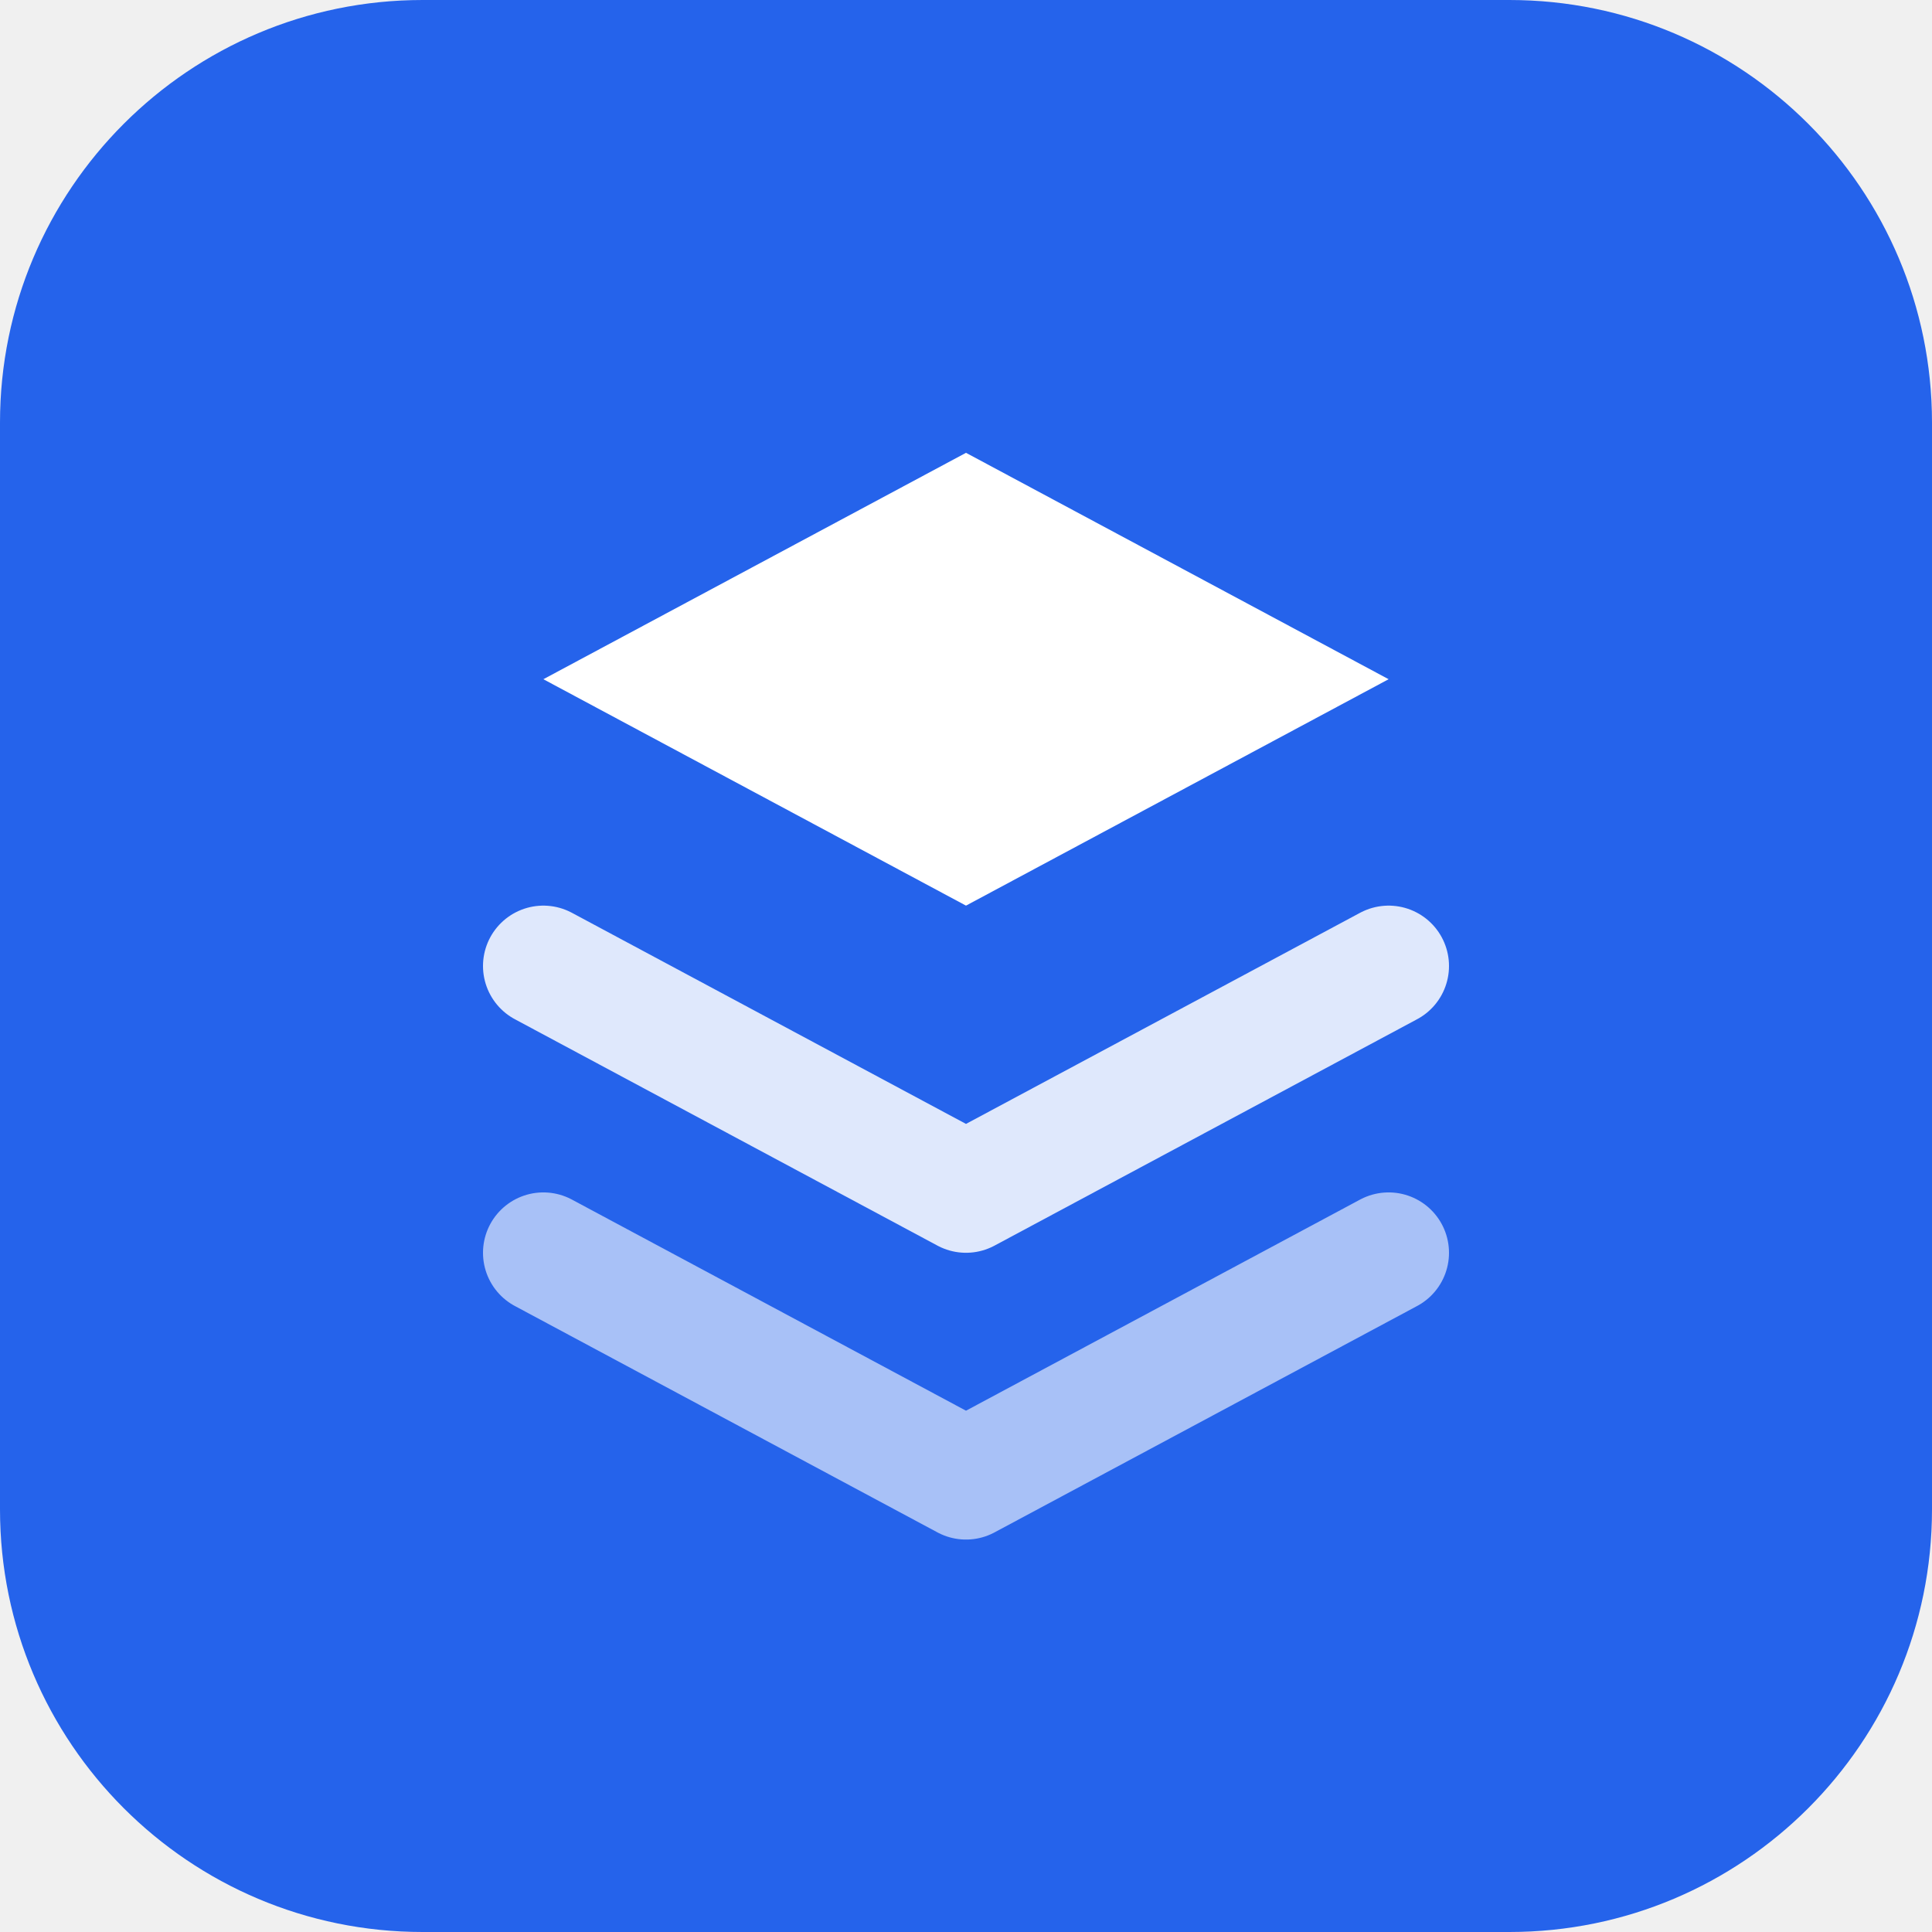
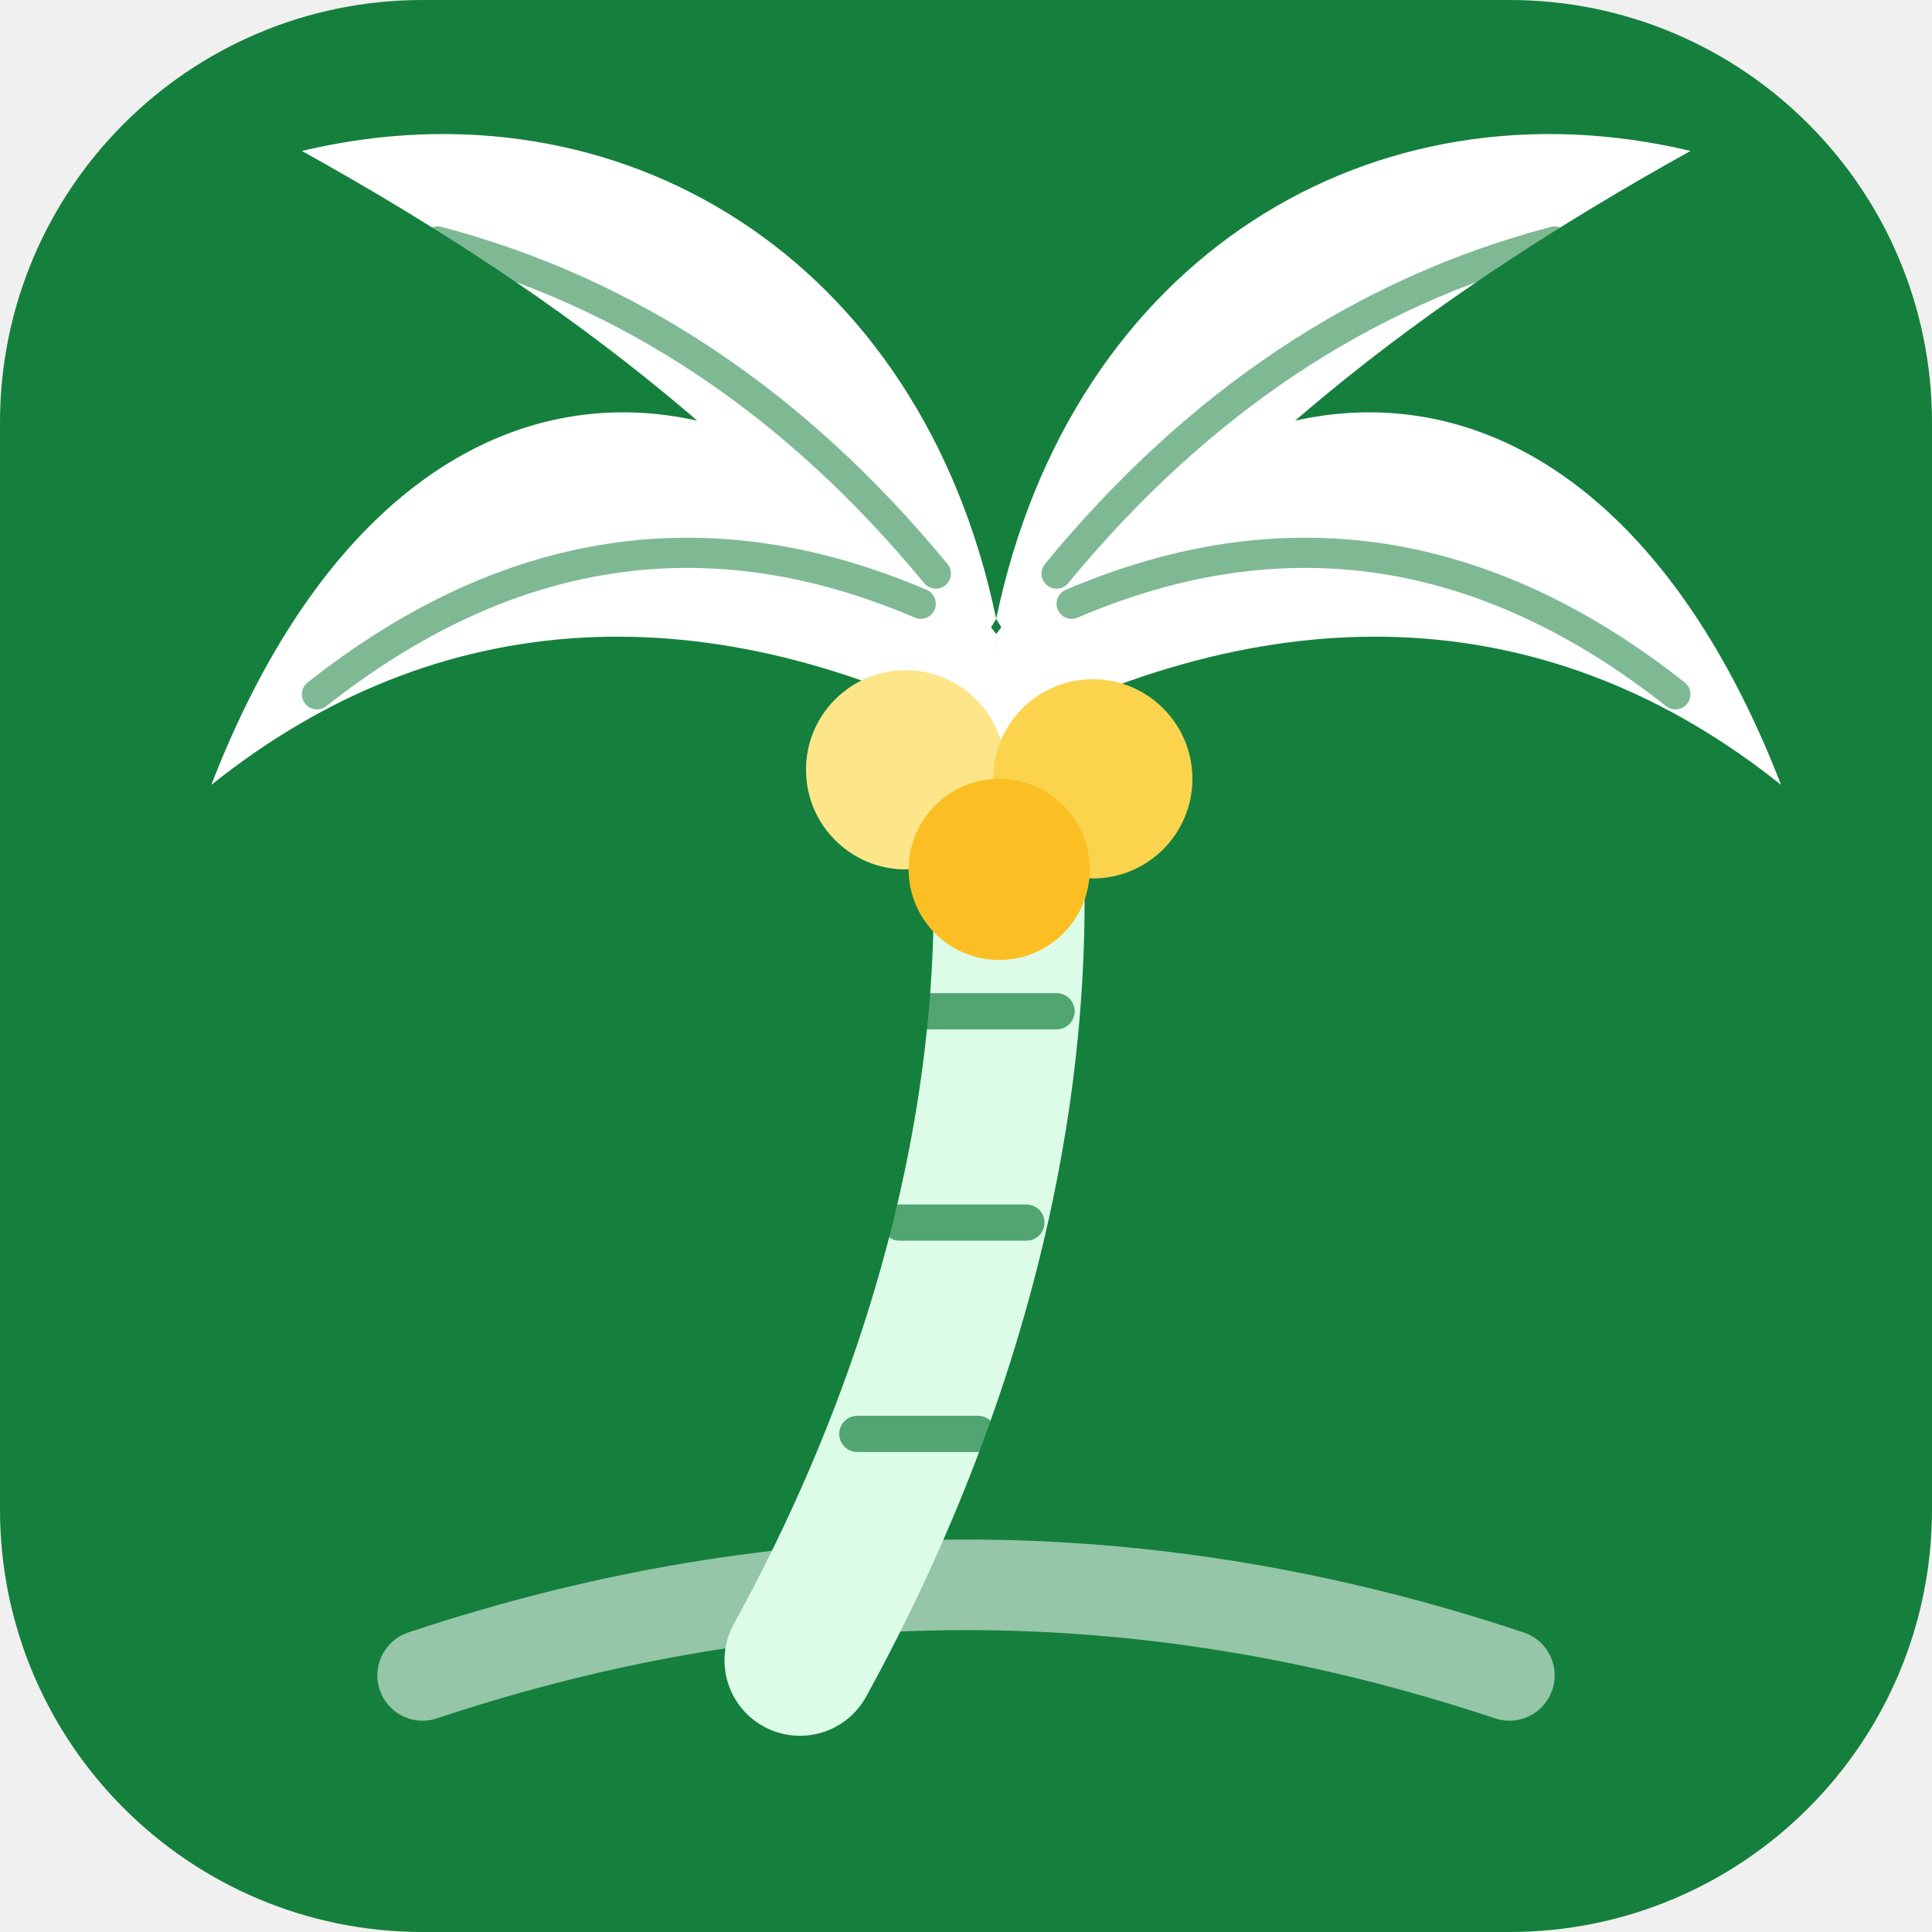
- <svg xmlns="http://www.w3.org/2000/svg" viewBox="0 0 64 64" role="img" aria-label="Logo">
-   <rect width="64" height="64" rx="14" fill="#2563EB" />
-   <path d="M18 22.5 32 15l14 7.5-14 7.5-14-7.5Z" fill="#FFFFFF" />
-   <path d="m18 32 14 7.5L46 32" fill="none" stroke="#FFFFFF" stroke-width="4" stroke-linecap="round" stroke-linejoin="round" opacity=".85" />
-   <path d="m18 41.5 14 7.5 14-7.5" fill="none" stroke="#FFFFFF" stroke-width="4" stroke-linecap="round" stroke-linejoin="round" opacity=".6" />
+ <svg xmlns="http://www.w3.org/2000/svg" viewBox="0 0 64 64" role="img" aria-label="Quán Vườn Dừa">
+   <rect width="64" height="64" rx="14" fill="#15803D" />
+   <path d="M14 55.5Q32 49.5 50 55.5" fill="none" stroke="#FFFFFF" stroke-width="3" stroke-linecap="round" opacity=".55" />
+   <path d="M33 24C34.5 34 32 45 26.5 55" fill="none" stroke="#DCFCE7" stroke-width="5" stroke-linecap="round" />
+   <path d="M30.6 33.5h4.4M29.8 40.5h4.2M28.4 47.5h4" stroke="#15803D" stroke-width="1.2" stroke-linecap="round" opacity=".7" />
+   <path d="M33 21C41 10.5 53 10.5 59 26C51.5 20 42.5 19.5 33 24.5Z" fill="#FFFFFF" />
+   <path d="M33 20.5C35.5 8.5 45.5 2.5 56 5C47 10 40 15.5 34.5 23Z" fill="#FFFFFF" />
+   <path d="M33 20.5C30.5 8.5 20.5 2.5 10 5C19 10 26 15.5 31.5 23Z" fill="#FFFFFF" />
+   <path d="M33 21C25 10.5 13 10.5 7 26C14.5 20 23.5 19.5 33 24.5Z" fill="#FFFFFF" />
+   <path d="M35.5 20Q46 15.5 55.5 23M35 19Q42 10.5 51.5 8M31 19Q24 10.5 14.5 8M30.5 20Q20 15.5 10.5 23" fill="none" stroke="#15803D" stroke-width="1" stroke-linecap="round" opacity=".55" />
+   <circle cx="30" cy="25.5" r="3.3" fill="#FDE68A" />
+   <circle cx="36.2" cy="25.8" r="3.3" fill="#FCD34D" />
+   <circle cx="33.1" cy="28.8" r="3" fill="#FBBF24" />
</svg>
